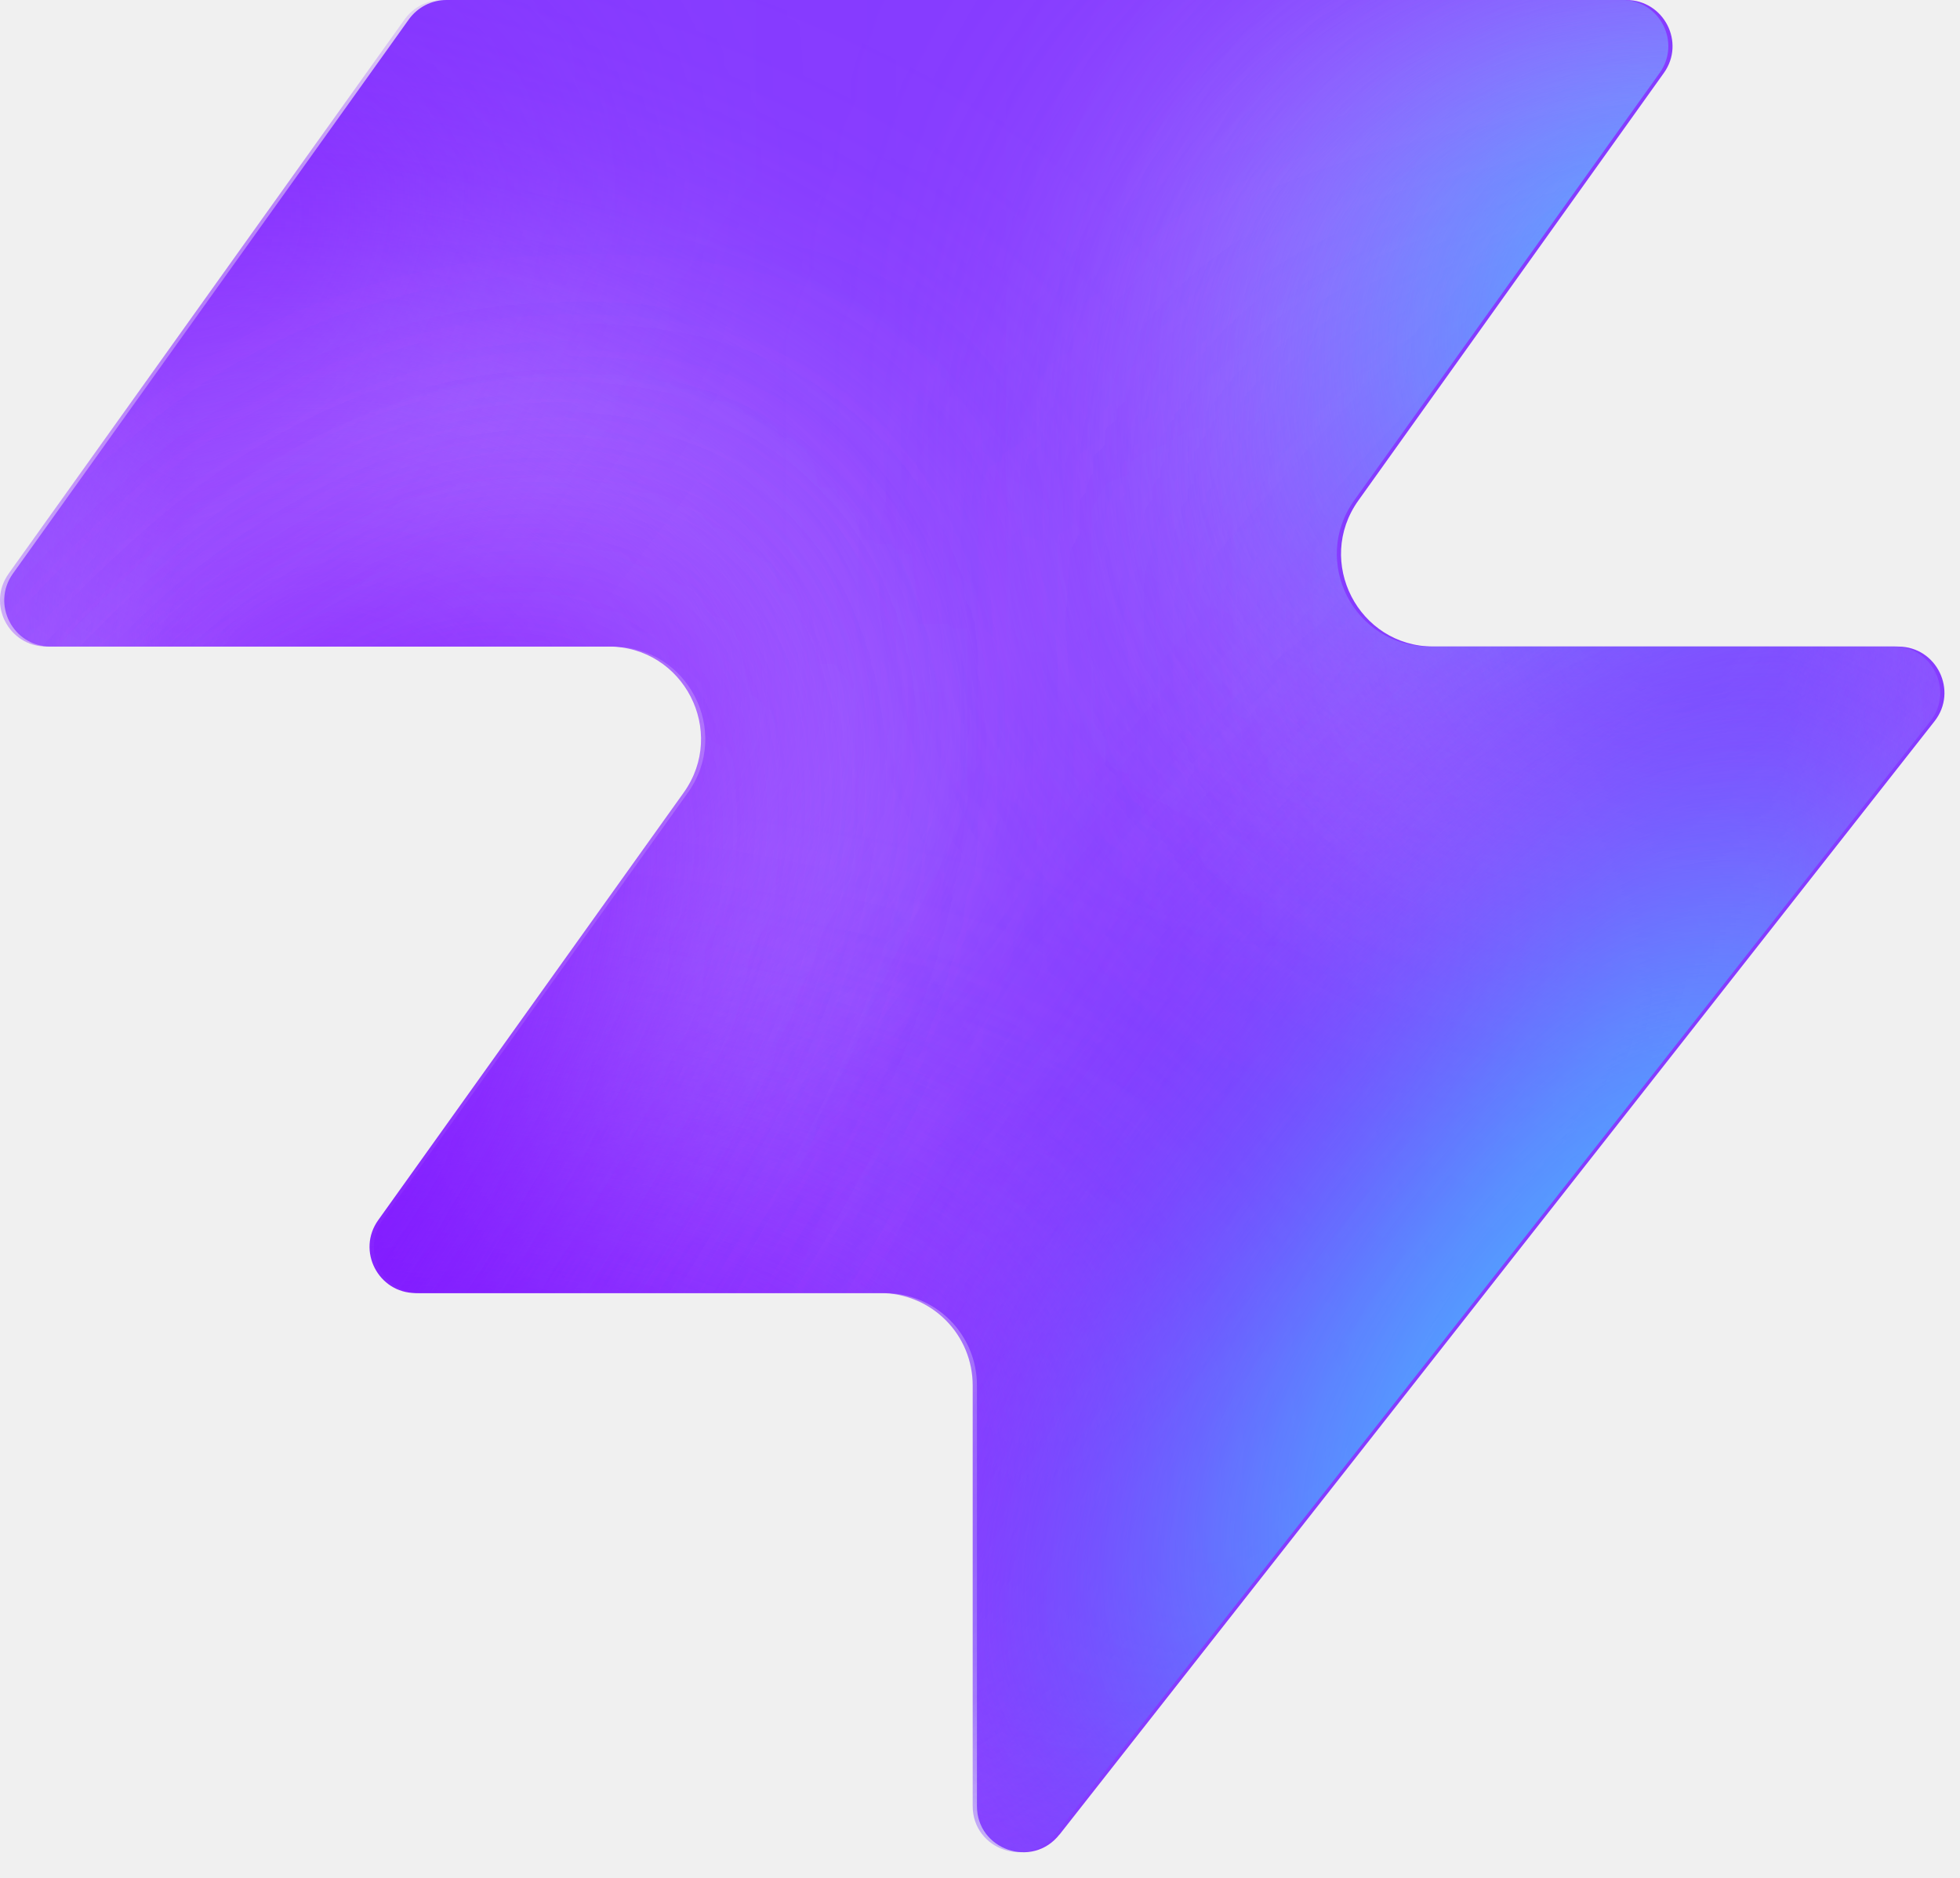
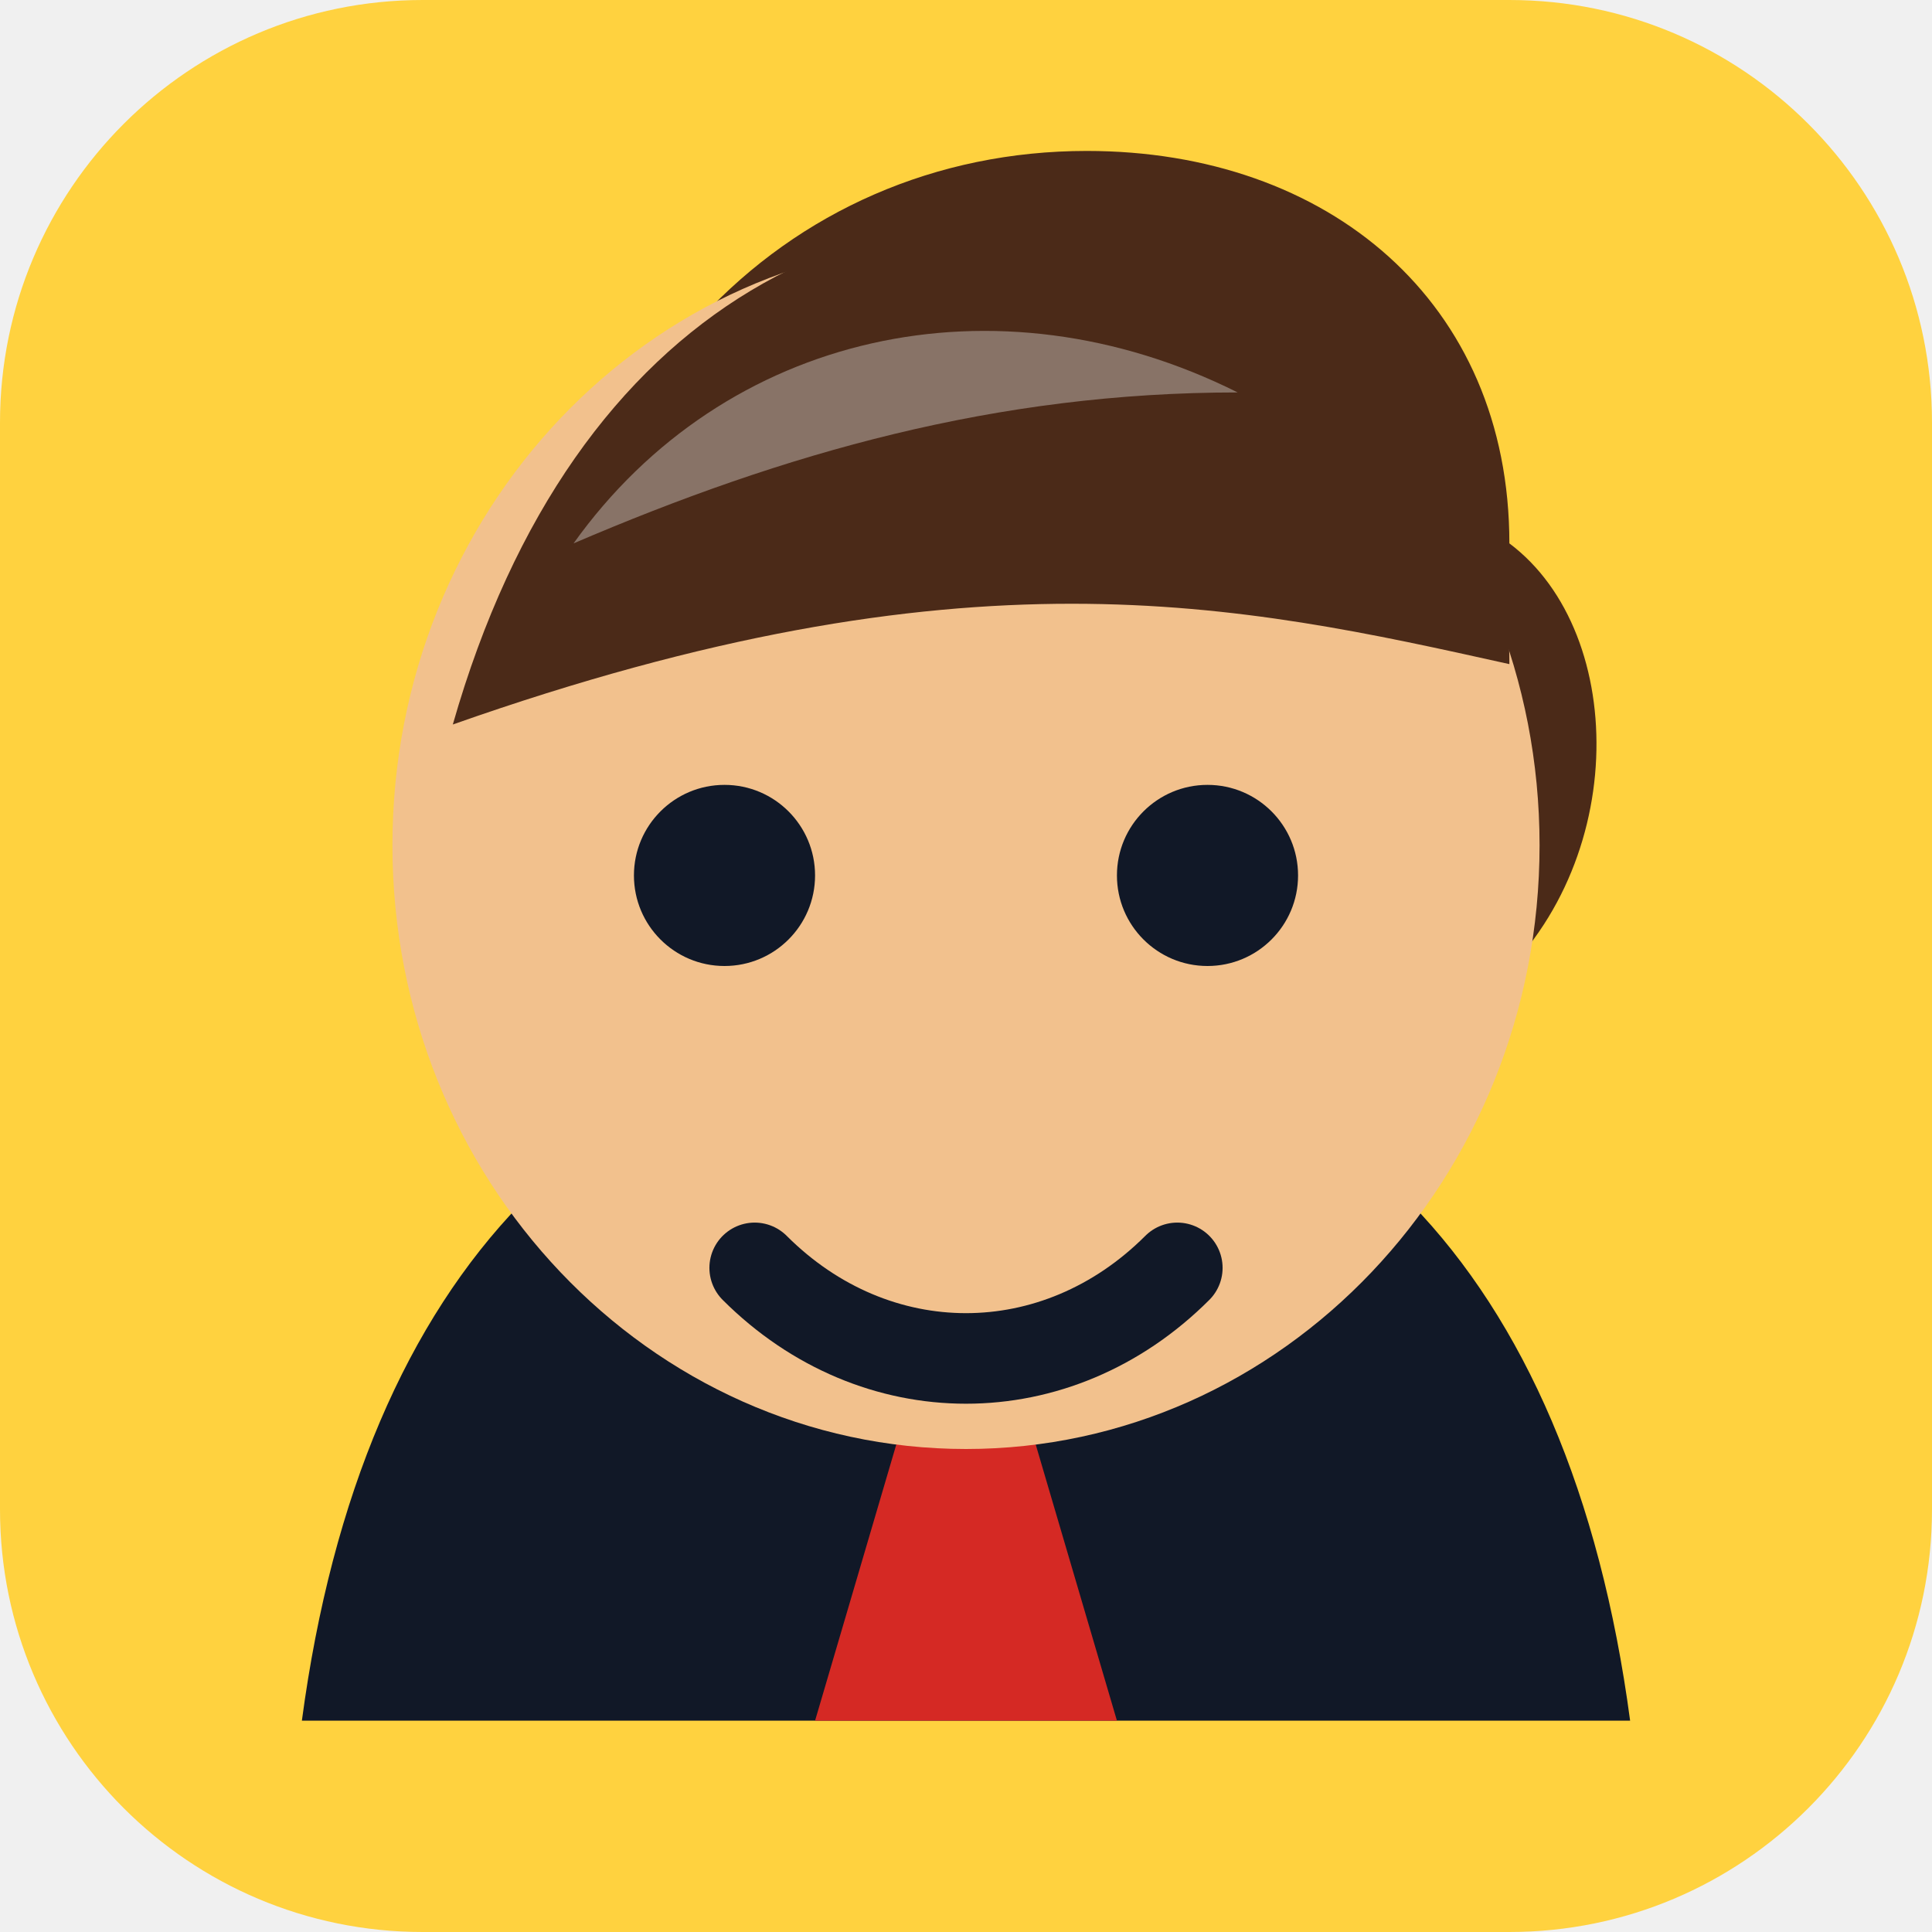
- <svg xmlns="http://www.w3.org/2000/svg" width="48" height="46" fill="none" viewBox="0 0 48 46">
-   <path fill="#863bff" d="M25.946 44.938c-.664.845-2.021.375-2.021-.698V33.937a2.26 2.26 0 0 0-2.262-2.262H10.287c-.92 0-1.456-1.04-.92-1.788l7.48-10.471c1.07-1.497 0-3.578-1.842-3.578H1.237c-.92 0-1.456-1.04-.92-1.788L10.013.474c.214-.297.556-.474.92-.474h28.894c.92 0 1.456 1.04.92 1.788l-7.48 10.471c-1.07 1.498 0 3.579 1.842 3.579h11.377c.943 0 1.473 1.088.89 1.83L25.947 44.94z" style="fill:#863bff;fill:color(display-p3 .525 .23 1);fill-opacity:1" />
-   <mask id="a" width="48" height="46" x="0" y="0" maskUnits="userSpaceOnUse" style="mask-type:alpha">
-     <path fill="#000" d="M25.842 44.938c-.664.844-2.021.375-2.021-.698V33.937a2.26 2.26 0 0 0-2.262-2.262H10.183c-.92 0-1.456-1.04-.92-1.788l7.48-10.471c1.07-1.498 0-3.579-1.842-3.579H1.133c-.92 0-1.456-1.04-.92-1.787L9.91.473c.214-.297.556-.474.92-.474h28.894c.92 0 1.456 1.04.92 1.788l-7.48 10.471c-1.07 1.498 0 3.578 1.842 3.578h11.377c.943 0 1.473 1.088.89 1.832L25.843 44.94z" style="fill:#000;fill-opacity:1" />
-   </mask>
-   <g mask="url(#a)">
-     <g filter="url(#b)">
-       <ellipse cx="5.508" cy="14.704" fill="#ede6ff" rx="5.508" ry="14.704" style="fill:#ede6ff;fill:color(display-p3 .927 .903 1);fill-opacity:1" transform="matrix(.00324 1 1 -.00324 -4.47 31.516)" />
-     </g>
-     <g filter="url(#c)">
-       <ellipse cx="10.399" cy="29.851" fill="#ede6ff" rx="10.399" ry="29.851" style="fill:#ede6ff;fill:color(display-p3 .927 .903 1);fill-opacity:1" transform="matrix(.00324 1 1 -.00324 -39.328 7.883)" />
-     </g>
-     <g filter="url(#d)">
-       <ellipse cx="5.508" cy="30.487" fill="#7e14ff" rx="5.508" ry="30.487" style="fill:#7e14ff;fill:color(display-p3 .492 .077 1);fill-opacity:1" transform="rotate(89.814 -25.913 -14.639)scale(1 -1)" />
-     </g>
-     <g filter="url(#e)">
-       <ellipse cx="5.508" cy="30.599" fill="#7e14ff" rx="5.508" ry="30.599" style="fill:#7e14ff;fill:color(display-p3 .492 .077 1);fill-opacity:1" transform="rotate(89.814 -32.644 -3.334)scale(1 -1)" />
-     </g>
-     <g filter="url(#f)">
-       <ellipse cx="5.508" cy="30.599" fill="#7e14ff" rx="5.508" ry="30.599" style="fill:#7e14ff;fill:color(display-p3 .492 .077 1);fill-opacity:1" transform="matrix(.00324 1 1 -.00324 -34.34 30.47)" />
-     </g>
-     <g filter="url(#g)">
-       <ellipse cx="14.072" cy="22.078" fill="#ede6ff" rx="14.072" ry="22.078" style="fill:#ede6ff;fill:color(display-p3 .927 .903 1);fill-opacity:1" transform="rotate(93.35 24.506 48.493)scale(-1 1)" />
-     </g>
-     <g filter="url(#h)">
-       <ellipse cx="3.47" cy="21.501" fill="#7e14ff" rx="3.47" ry="21.501" style="fill:#7e14ff;fill:color(display-p3 .492 .077 1);fill-opacity:1" transform="rotate(89.009 28.708 47.59)scale(-1 1)" />
-     </g>
-     <g filter="url(#i)">
-       <ellipse cx="3.47" cy="21.501" fill="#7e14ff" rx="3.47" ry="21.501" style="fill:#7e14ff;fill:color(display-p3 .492 .077 1);fill-opacity:1" transform="rotate(89.009 28.708 47.59)scale(-1 1)" />
-     </g>
-     <g filter="url(#j)">
-       <ellipse cx=".387" cy="8.972" fill="#7e14ff" rx="4.407" ry="29.108" style="fill:#7e14ff;fill:color(display-p3 .492 .077 1);fill-opacity:1" transform="rotate(39.51 .387 8.972)" />
-     </g>
-     <g filter="url(#k)">
-       <ellipse cx="47.523" cy="-6.092" fill="#7e14ff" rx="4.407" ry="29.108" style="fill:#7e14ff;fill:color(display-p3 .492 .077 1);fill-opacity:1" transform="rotate(37.892 47.523 -6.092)" />
-     </g>
-     <g filter="url(#l)">
-       <ellipse cx="41.412" cy="6.333" fill="#47bfff" rx="5.971" ry="9.665" style="fill:#47bfff;fill:color(display-p3 .28 .748 1);fill-opacity:1" transform="rotate(37.892 41.412 6.333)" />
-     </g>
-     <g filter="url(#m)">
-       <ellipse cx="-1.879" cy="38.332" fill="#7e14ff" rx="4.407" ry="29.108" style="fill:#7e14ff;fill:color(display-p3 .492 .077 1);fill-opacity:1" transform="rotate(37.892 -1.88 38.332)" />
-     </g>
-     <g filter="url(#n)">
-       <ellipse cx="-1.879" cy="38.332" fill="#7e14ff" rx="4.407" ry="29.108" style="fill:#7e14ff;fill:color(display-p3 .492 .077 1);fill-opacity:1" transform="rotate(37.892 -1.88 38.332)" />
-     </g>
-     <g filter="url(#o)">
-       <ellipse cx="35.651" cy="29.907" fill="#7e14ff" rx="4.407" ry="29.108" style="fill:#7e14ff;fill:color(display-p3 .492 .077 1);fill-opacity:1" transform="rotate(37.892 35.651 29.907)" />
-     </g>
-     <g filter="url(#p)">
-       <ellipse cx="38.418" cy="32.4" fill="#47bfff" rx="5.971" ry="15.297" style="fill:#47bfff;fill:color(display-p3 .28 .748 1);fill-opacity:1" transform="rotate(37.892 38.418 32.4)" />
-     </g>
-   </g>
-   <defs>
-     <filter id="b" width="60.045" height="41.654" x="-19.77" y="16.149" color-interpolation-filters="sRGB" filterUnits="userSpaceOnUse">
-       <feFlood flood-opacity="0" result="BackgroundImageFix" />
-       <feBlend in="SourceGraphic" in2="BackgroundImageFix" result="shape" />
-       <feGaussianBlur result="effect1_foregroundBlur_2002_17158" stdDeviation="7.659" />
-     </filter>
-     <filter id="c" width="90.34" height="51.437" x="-54.613" y="-7.533" color-interpolation-filters="sRGB" filterUnits="userSpaceOnUse">
-       <feFlood flood-opacity="0" result="BackgroundImageFix" />
-       <feBlend in="SourceGraphic" in2="BackgroundImageFix" result="shape" />
-       <feGaussianBlur result="effect1_foregroundBlur_2002_17158" stdDeviation="7.659" />
-     </filter>
-     <filter id="d" width="79.355" height="29.4" x="-49.64" y="2.03" color-interpolation-filters="sRGB" filterUnits="userSpaceOnUse">
-       <feFlood flood-opacity="0" result="BackgroundImageFix" />
-       <feBlend in="SourceGraphic" in2="BackgroundImageFix" result="shape" />
-       <feGaussianBlur result="effect1_foregroundBlur_2002_17158" stdDeviation="4.596" />
-     </filter>
-     <filter id="e" width="79.579" height="29.4" x="-45.045" y="20.029" color-interpolation-filters="sRGB" filterUnits="userSpaceOnUse">
-       <feFlood flood-opacity="0" result="BackgroundImageFix" />
-       <feBlend in="SourceGraphic" in2="BackgroundImageFix" result="shape" />
-       <feGaussianBlur result="effect1_foregroundBlur_2002_17158" stdDeviation="4.596" />
-     </filter>
-     <filter id="f" width="79.579" height="29.4" x="-43.513" y="21.178" color-interpolation-filters="sRGB" filterUnits="userSpaceOnUse">
-       <feFlood flood-opacity="0" result="BackgroundImageFix" />
-       <feBlend in="SourceGraphic" in2="BackgroundImageFix" result="shape" />
-       <feGaussianBlur result="effect1_foregroundBlur_2002_17158" stdDeviation="4.596" />
-     </filter>
-     <filter id="g" width="74.749" height="58.852" x="15.756" y="-17.901" color-interpolation-filters="sRGB" filterUnits="userSpaceOnUse">
-       <feFlood flood-opacity="0" result="BackgroundImageFix" />
-       <feBlend in="SourceGraphic" in2="BackgroundImageFix" result="shape" />
-       <feGaussianBlur result="effect1_foregroundBlur_2002_17158" stdDeviation="7.659" />
-     </filter>
-     <filter id="h" width="61.377" height="25.362" x="23.548" y="2.284" color-interpolation-filters="sRGB" filterUnits="userSpaceOnUse">
-       <feFlood flood-opacity="0" result="BackgroundImageFix" />
-       <feBlend in="SourceGraphic" in2="BackgroundImageFix" result="shape" />
-       <feGaussianBlur result="effect1_foregroundBlur_2002_17158" stdDeviation="4.596" />
-     </filter>
-     <filter id="i" width="61.377" height="25.362" x="23.548" y="2.284" color-interpolation-filters="sRGB" filterUnits="userSpaceOnUse">
-       <feFlood flood-opacity="0" result="BackgroundImageFix" />
-       <feBlend in="SourceGraphic" in2="BackgroundImageFix" result="shape" />
-       <feGaussianBlur result="effect1_foregroundBlur_2002_17158" stdDeviation="4.596" />
-     </filter>
-     <filter id="j" width="56.045" height="63.649" x="-27.636" y="-22.853" color-interpolation-filters="sRGB" filterUnits="userSpaceOnUse">
-       <feFlood flood-opacity="0" result="BackgroundImageFix" />
-       <feBlend in="SourceGraphic" in2="BackgroundImageFix" result="shape" />
-       <feGaussianBlur result="effect1_foregroundBlur_2002_17158" stdDeviation="4.596" />
-     </filter>
-     <filter id="k" width="54.814" height="64.646" x="20.116" y="-38.415" color-interpolation-filters="sRGB" filterUnits="userSpaceOnUse">
-       <feFlood flood-opacity="0" result="BackgroundImageFix" />
-       <feBlend in="SourceGraphic" in2="BackgroundImageFix" result="shape" />
-       <feGaussianBlur result="effect1_foregroundBlur_2002_17158" stdDeviation="4.596" />
-     </filter>
-     <filter id="l" width="33.541" height="35.313" x="24.641" y="-11.323" color-interpolation-filters="sRGB" filterUnits="userSpaceOnUse">
-       <feFlood flood-opacity="0" result="BackgroundImageFix" />
-       <feBlend in="SourceGraphic" in2="BackgroundImageFix" result="shape" />
-       <feGaussianBlur result="effect1_foregroundBlur_2002_17158" stdDeviation="4.596" />
-     </filter>
-     <filter id="m" width="54.814" height="64.646" x="-29.286" y="6.009" color-interpolation-filters="sRGB" filterUnits="userSpaceOnUse">
-       <feFlood flood-opacity="0" result="BackgroundImageFix" />
-       <feBlend in="SourceGraphic" in2="BackgroundImageFix" result="shape" />
-       <feGaussianBlur result="effect1_foregroundBlur_2002_17158" stdDeviation="4.596" />
-     </filter>
-     <filter id="n" width="54.814" height="64.646" x="-29.286" y="6.009" color-interpolation-filters="sRGB" filterUnits="userSpaceOnUse">
-       <feFlood flood-opacity="0" result="BackgroundImageFix" />
-       <feBlend in="SourceGraphic" in2="BackgroundImageFix" result="shape" />
-       <feGaussianBlur result="effect1_foregroundBlur_2002_17158" stdDeviation="4.596" />
-     </filter>
-     <filter id="o" width="54.814" height="64.646" x="8.244" y="-2.416" color-interpolation-filters="sRGB" filterUnits="userSpaceOnUse">
-       <feFlood flood-opacity="0" result="BackgroundImageFix" />
-       <feBlend in="SourceGraphic" in2="BackgroundImageFix" result="shape" />
-       <feGaussianBlur result="effect1_foregroundBlur_2002_17158" stdDeviation="4.596" />
-     </filter>
-     <filter id="p" width="39.409" height="43.623" x="18.713" y="10.588" color-interpolation-filters="sRGB" filterUnits="userSpaceOnUse">
-       <feFlood flood-opacity="0" result="BackgroundImageFix" />
-       <feBlend in="SourceGraphic" in2="BackgroundImageFix" result="shape" />
-       <feGaussianBlur result="effect1_foregroundBlur_2002_17158" stdDeviation="4.596" />
-     </filter>
-   </defs>
+ <svg xmlns="http://www.w3.org/2000/svg" viewBox="0 0 64 64" role="img" aria-label="Slap Your Boss cartoon character">
+   <rect width="64" height="64" rx="14" fill="#ffd23f" />
+   <path fill="#111827" d="M10 57c2-15 10-23 22-23s20 8 22 23H10Z" />
+   <path fill="#f8fafc" d="M24 37h16l-8 15-8-15Z" />
+   <path fill="#d52924" d="M32 40l5 17H27l5-17Z" />
+   <path fill="#4b2a18" d="M18 25c0-12 8-20 18-20 8 0 14 5 14 13 4 3 4 11-1 15-4-3-8-6-19-6-6 0-9-1-12-2Z" />
+   <ellipse cx="32" cy="28" rx="19" ry="20" fill="#f2c18d" />
+   <path fill="#4b2a18" d="M15 24c4-14 14-19 25-16 6 2 10 7 10 14-9-2-18-4-35 2Z" />
+   <circle cx="24" cy="29" r="3" fill="#111827" />
+   <circle cx="40" cy="29" r="3" fill="#111827" />
+   <path fill="none" stroke="#111827" stroke-linecap="round" stroke-width="3" d="M25 42c4 4 10 4 14 0" />
+   <path fill="#ffffff" d="M19 18c5-7 14-9 22-5-8 0-15 2-22 5Z" opacity=".34" />
</svg>
